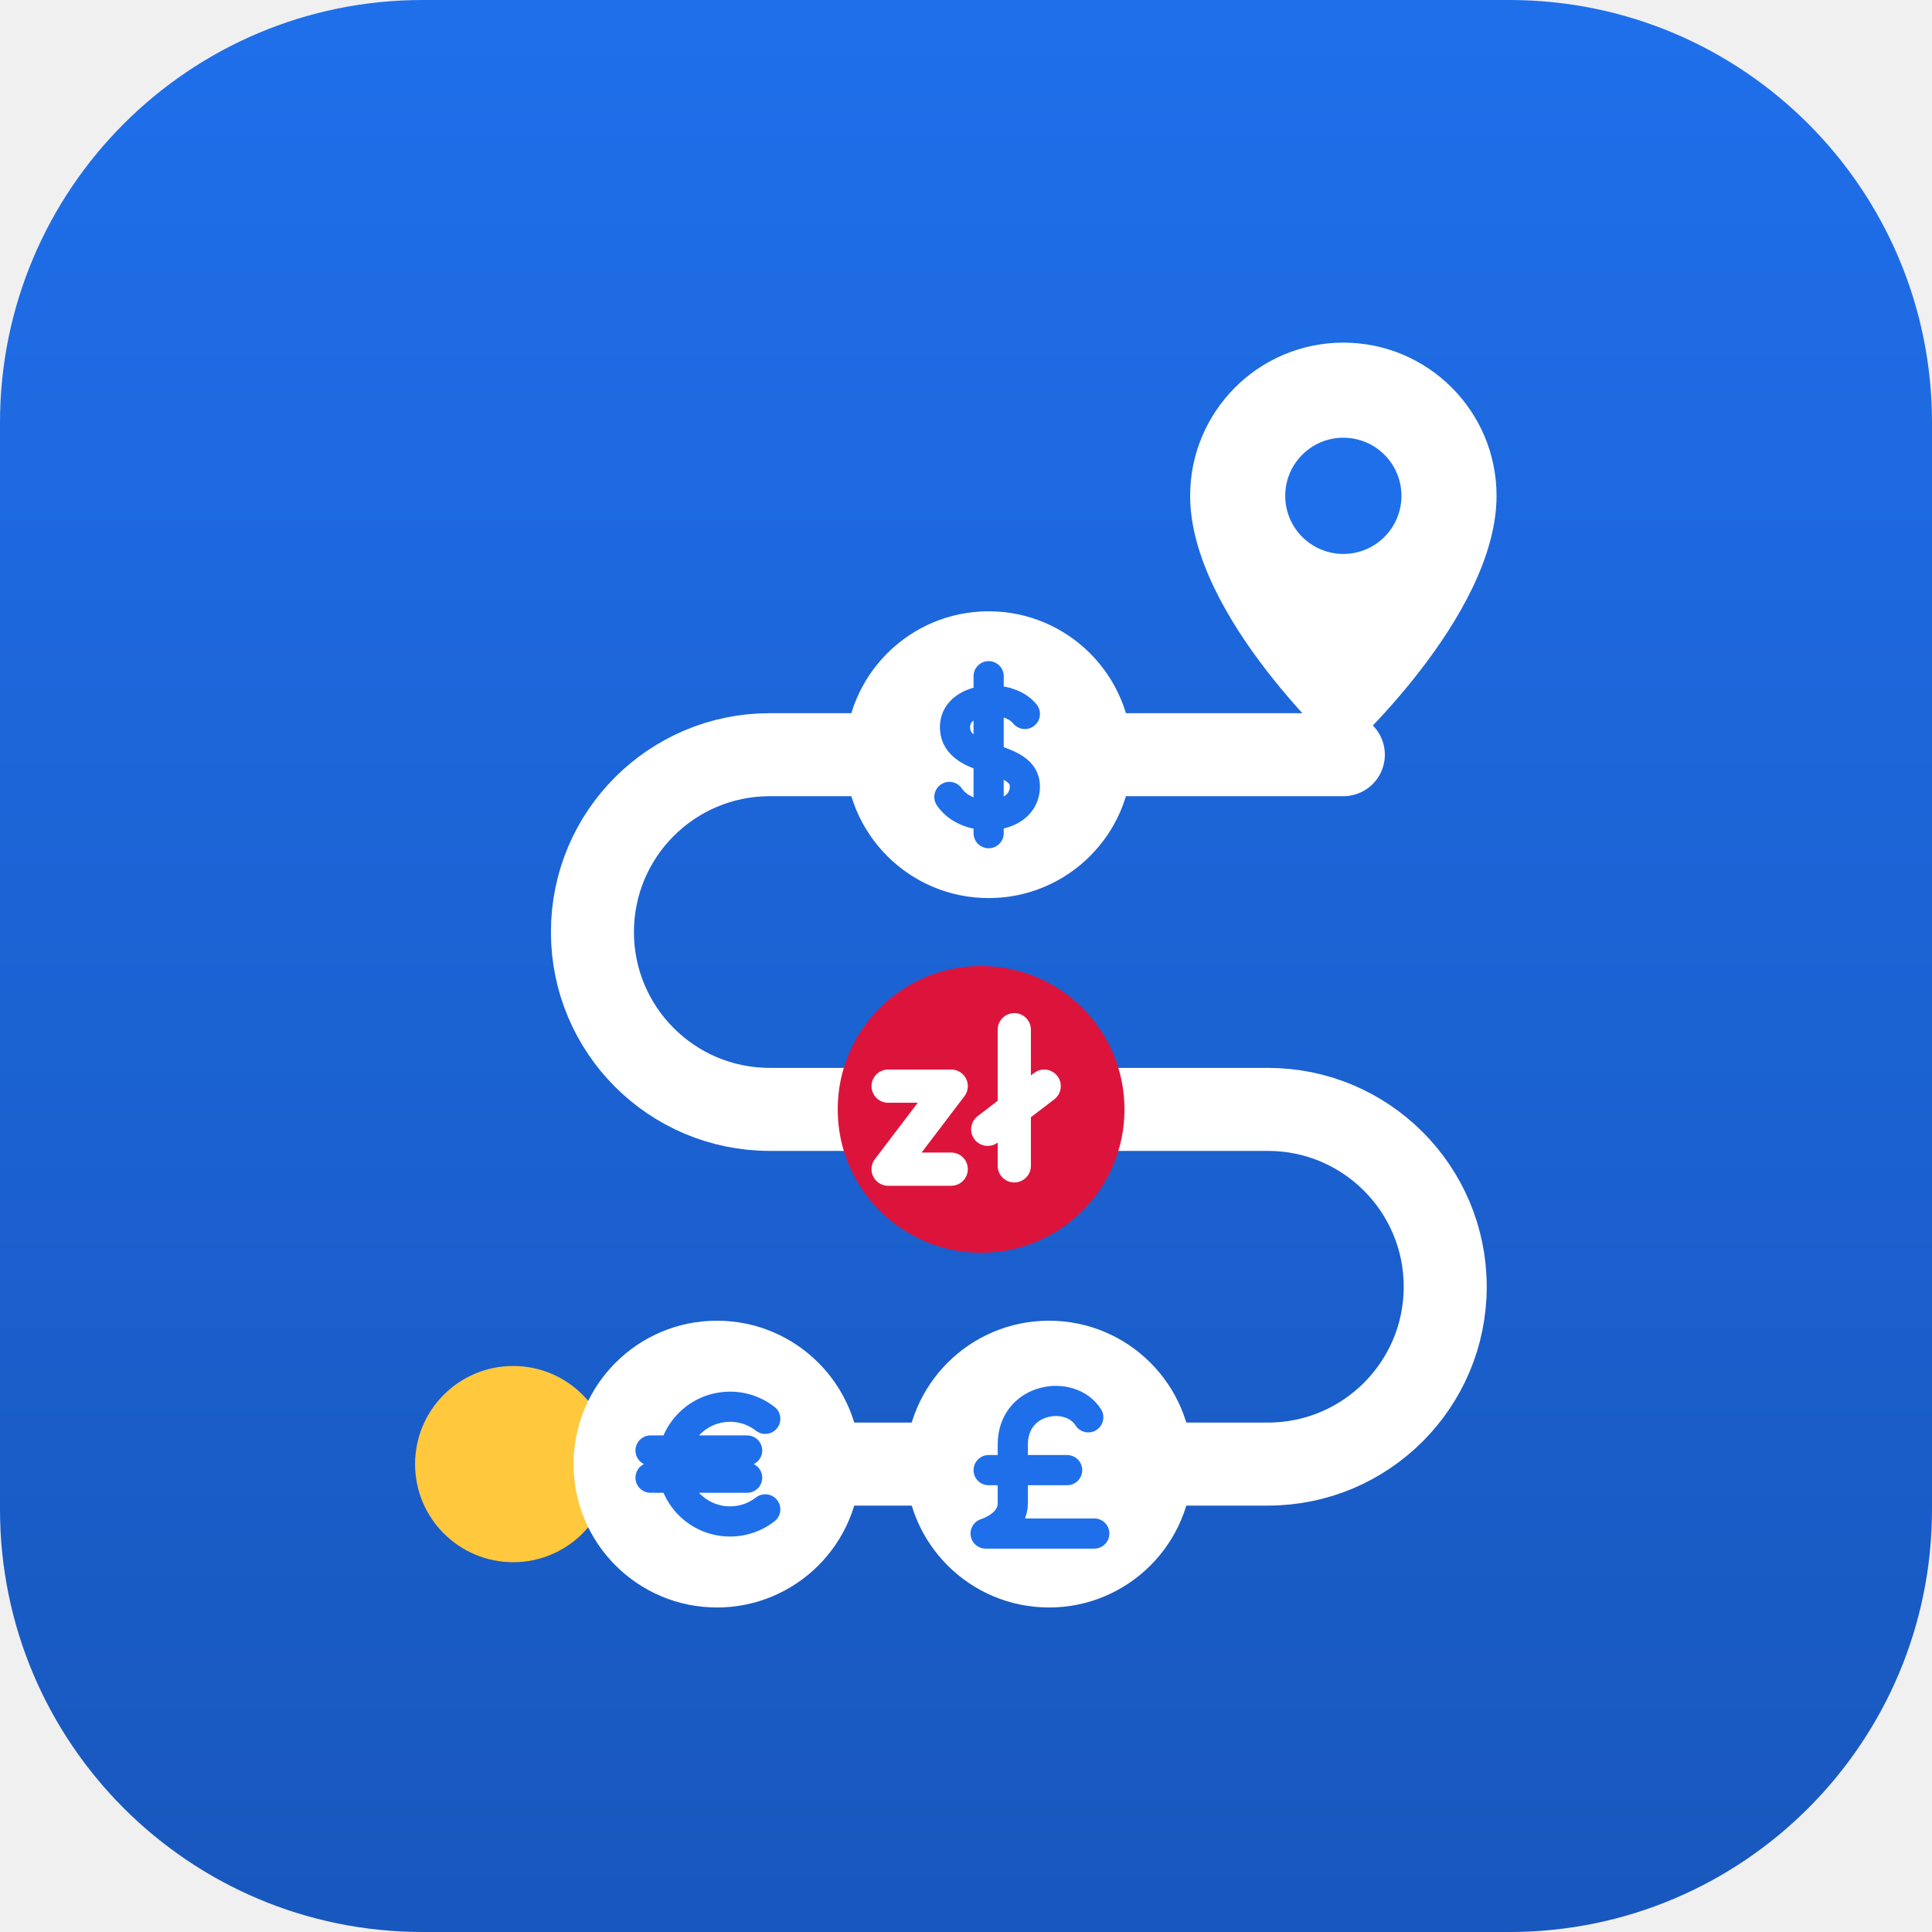
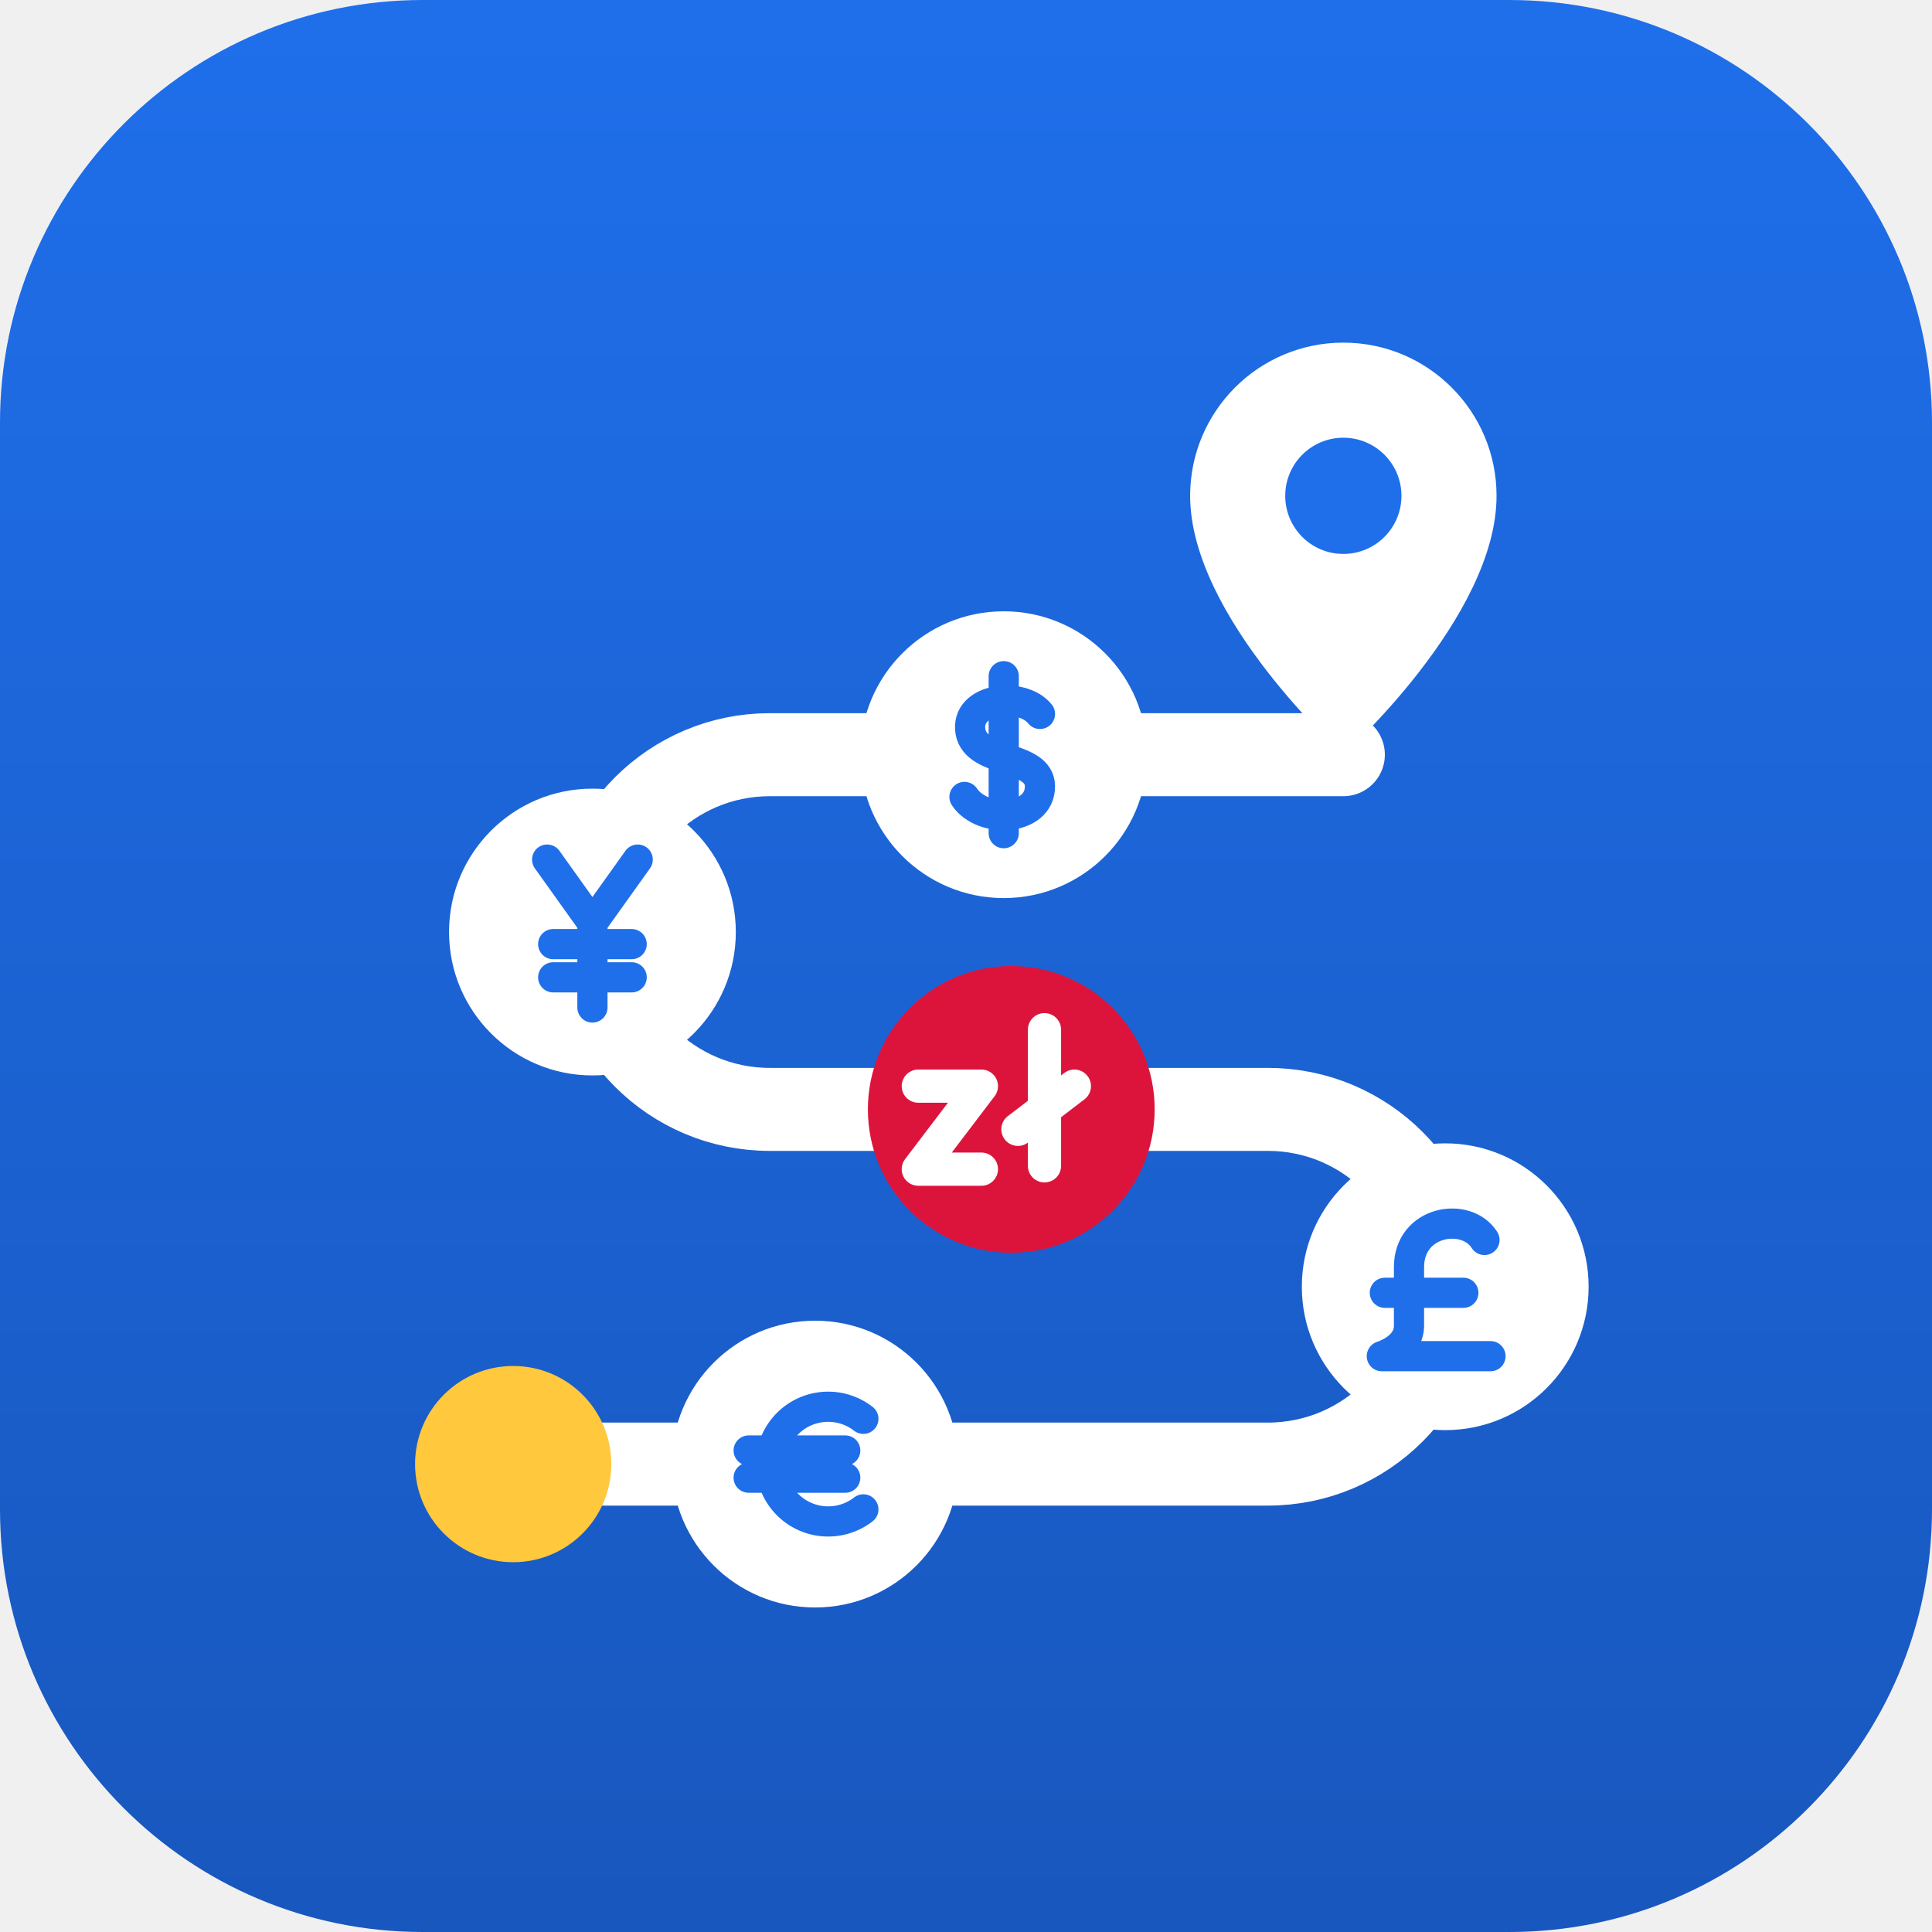
<svg xmlns="http://www.w3.org/2000/svg" viewBox="0 0 512 512">
  <defs>
    <linearGradient id="g" x1="0" y1="0" x2="0" y2="1">
      <stop offset="0" stop-color="#1f6feb" />
      <stop offset="1" stop-color="#1857bd" />
    </linearGradient>
  </defs>
  <rect width="512" height="512" rx="112" fill="url(#g)" />
  <path d="M136 388H336A47 47 0 0 0 336 294H204A47 47 0 0 1 204 200H356" fill="none" stroke="#fff" stroke-width="22" stroke-linecap="round" />
  <circle cx="136" cy="388" r="26" fill="#ffc83d" />
-   <circle cx="190" cy="388" r="38" fill="#fff" />
-   <g transform="translate(190 388) scale(0.4)" fill="none" stroke="#1f6feb" stroke-width="20" stroke-linecap="round" stroke-linejoin="round">
+   <circle cx="216" cy="388" r="38" fill="#fff" />
+   <g transform="translate(216 388) scale(0.4)" fill="none" stroke="#1f6feb" stroke-width="20" stroke-linecap="round" stroke-linejoin="round">
    <path d="M32 -30A38 38 0 1 0 32 30M-44 -9H20M-44 9H20" />
  </g>
-   <circle cx="278" cy="388" r="38" fill="#fff" />
-   <g transform="translate(278 388) scale(0.4)" fill="none" stroke="#1f6feb" stroke-width="20" stroke-linecap="round" stroke-linejoin="round">
+   <circle cx="383" cy="341" r="38" fill="#fff" />
+   <g transform="translate(383 341) scale(0.4)" fill="none" stroke="#1f6feb" stroke-width="20" stroke-linecap="round" stroke-linejoin="round">
    <path d="M26 -31C14 -50 -24 -44 -24 -13V26M-24 26C-24 38 -36 44 -42 46H30M-40 4H12" />
  </g>
-   <circle cx="260" cy="294" r="38" fill="#dc143c" />
-   <g transform="translate(260 294) scale(0.44)" fill="none" stroke="#fff" stroke-width="20" stroke-linecap="round" stroke-linejoin="round">
+   <circle cx="268" cy="294" r="38" fill="#dc143c" />
+   <g transform="translate(268 294) scale(0.44)" fill="none" stroke="#fff" stroke-width="20" stroke-linecap="round" stroke-linejoin="round">
    <path d="M-56 -14H-18L-56 36H-18M20 -48V34M4 12L38 -14" />
  </g>
-   <circle cx="262" cy="200" r="38" fill="#fff" />
-   <g transform="translate(262 200) scale(0.4)" fill="none" stroke="#1f6feb" stroke-width="20" stroke-linecap="round" stroke-linejoin="round">
+   <circle cx="157" cy="247" r="38" fill="#fff" />
+   <g transform="translate(157 247) scale(0.4)" fill="none" stroke="#1f6feb" stroke-width="20" stroke-linecap="round" stroke-linejoin="round">
+     <path d="M-30 -48L0 -6L30 -48M0 -6V50M-26 8H26M-26 30H26" />
+   </g>
+   <circle cx="266" cy="200" r="38" fill="#fff" />
+   <g transform="translate(266 200) scale(0.4)" fill="none" stroke="#1f6feb" stroke-width="20" stroke-linecap="round" stroke-linejoin="round">
    <path d="M24 -27C12 -42 -26 -38 -22 -15C-18 6 24 0 24 21C24 44 -14 46 -26 28M0 -52V52" />
  </g>
  <g transform="translate(356 200) scale(.7)">
    <path d="M0 0c0 0 -58 -52 -58 -98a58 58 0 0 1 116 0c0 46 -58 98 -58 98z" fill="#fff" />
    <circle cx="0" cy="-98" r="22" fill="#1f6feb" />
  </g>
</svg>
